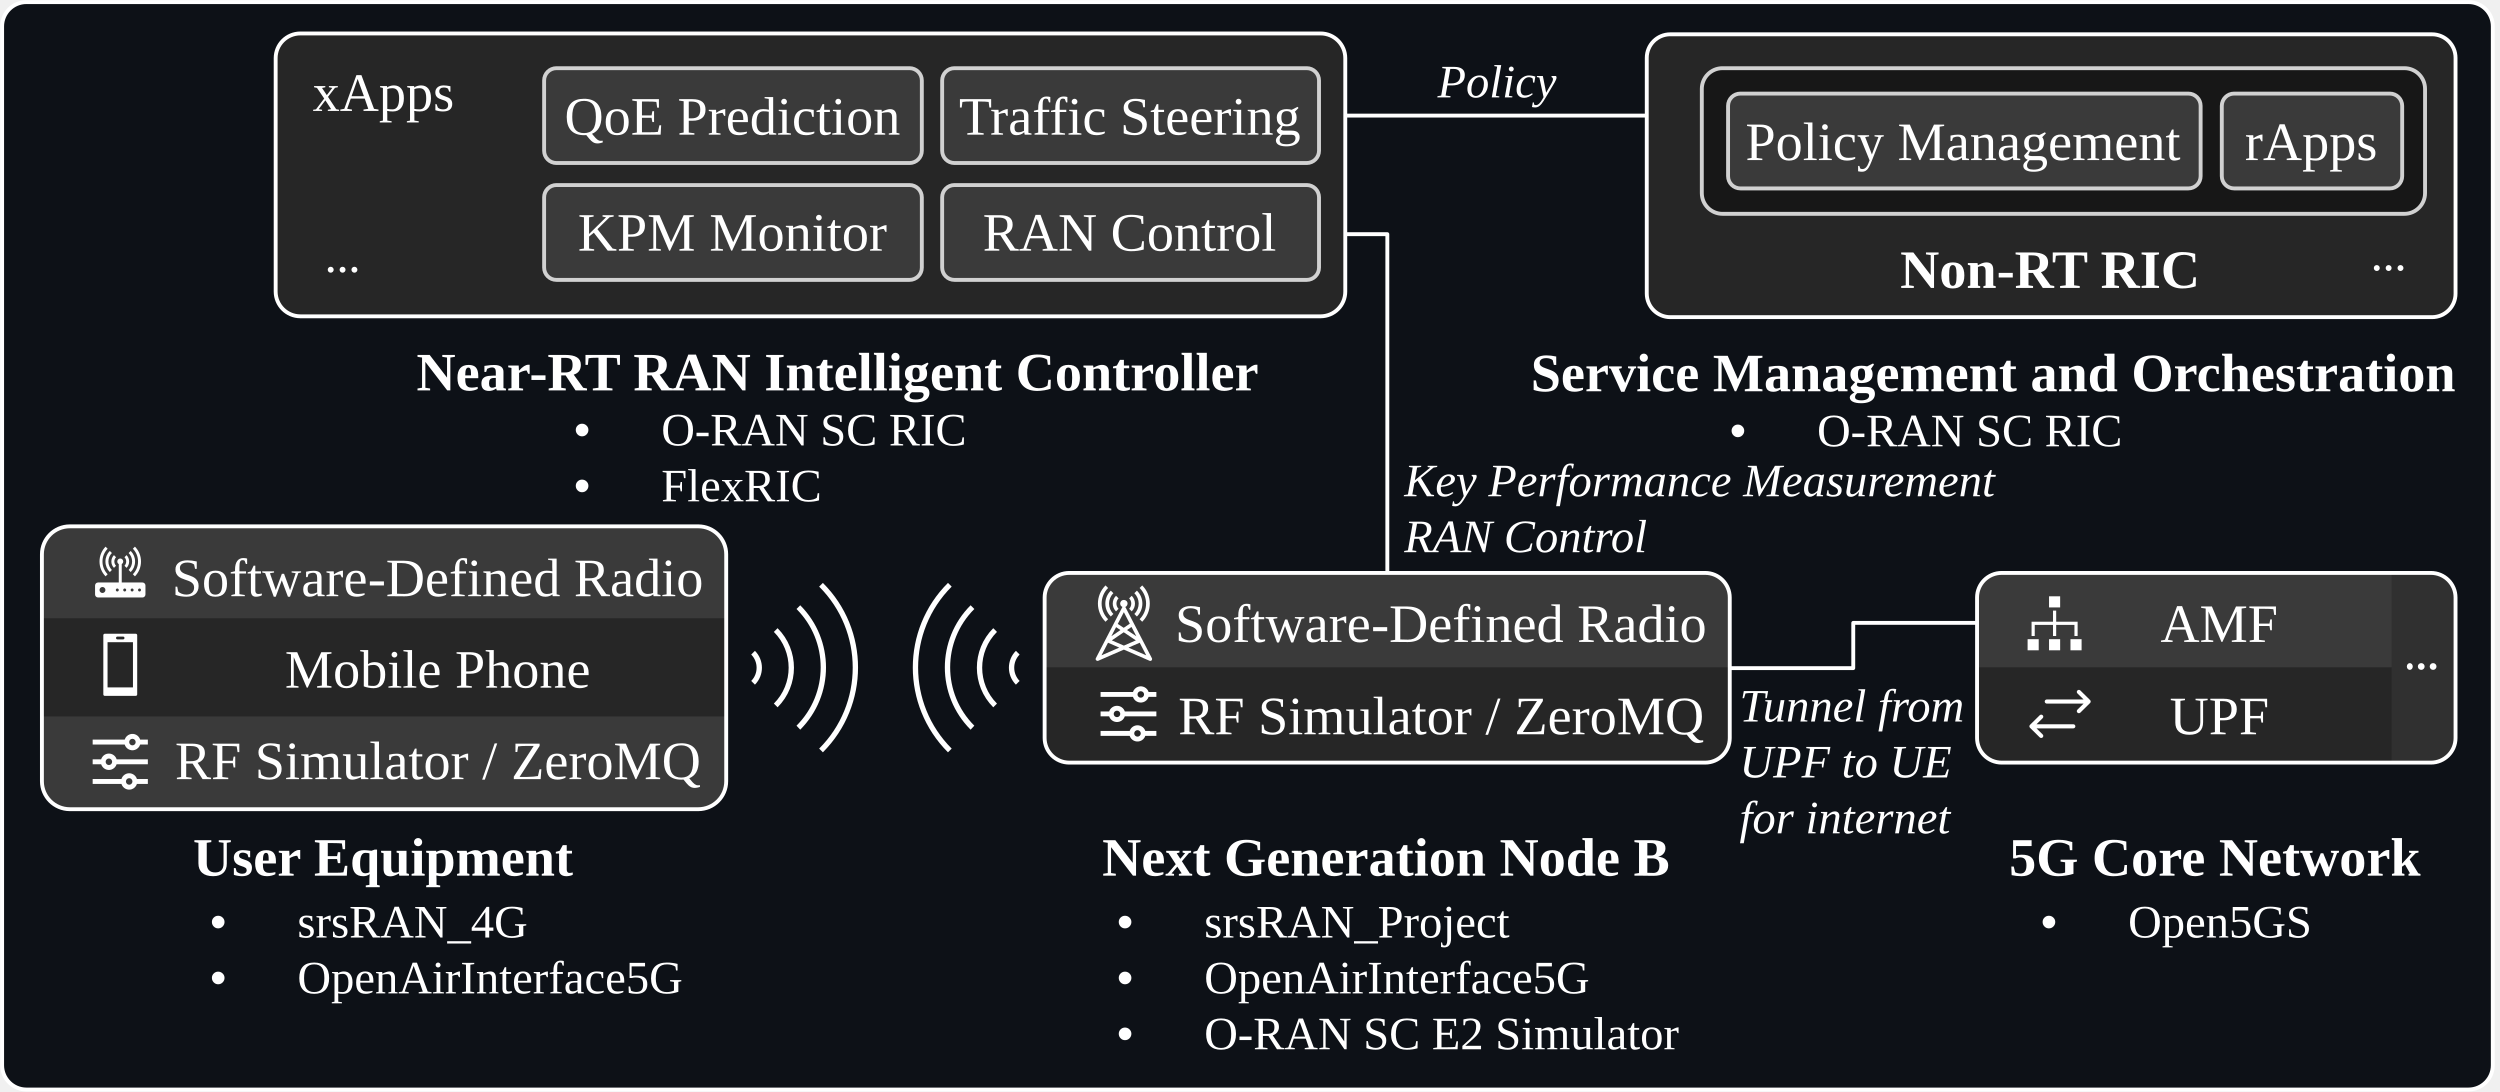
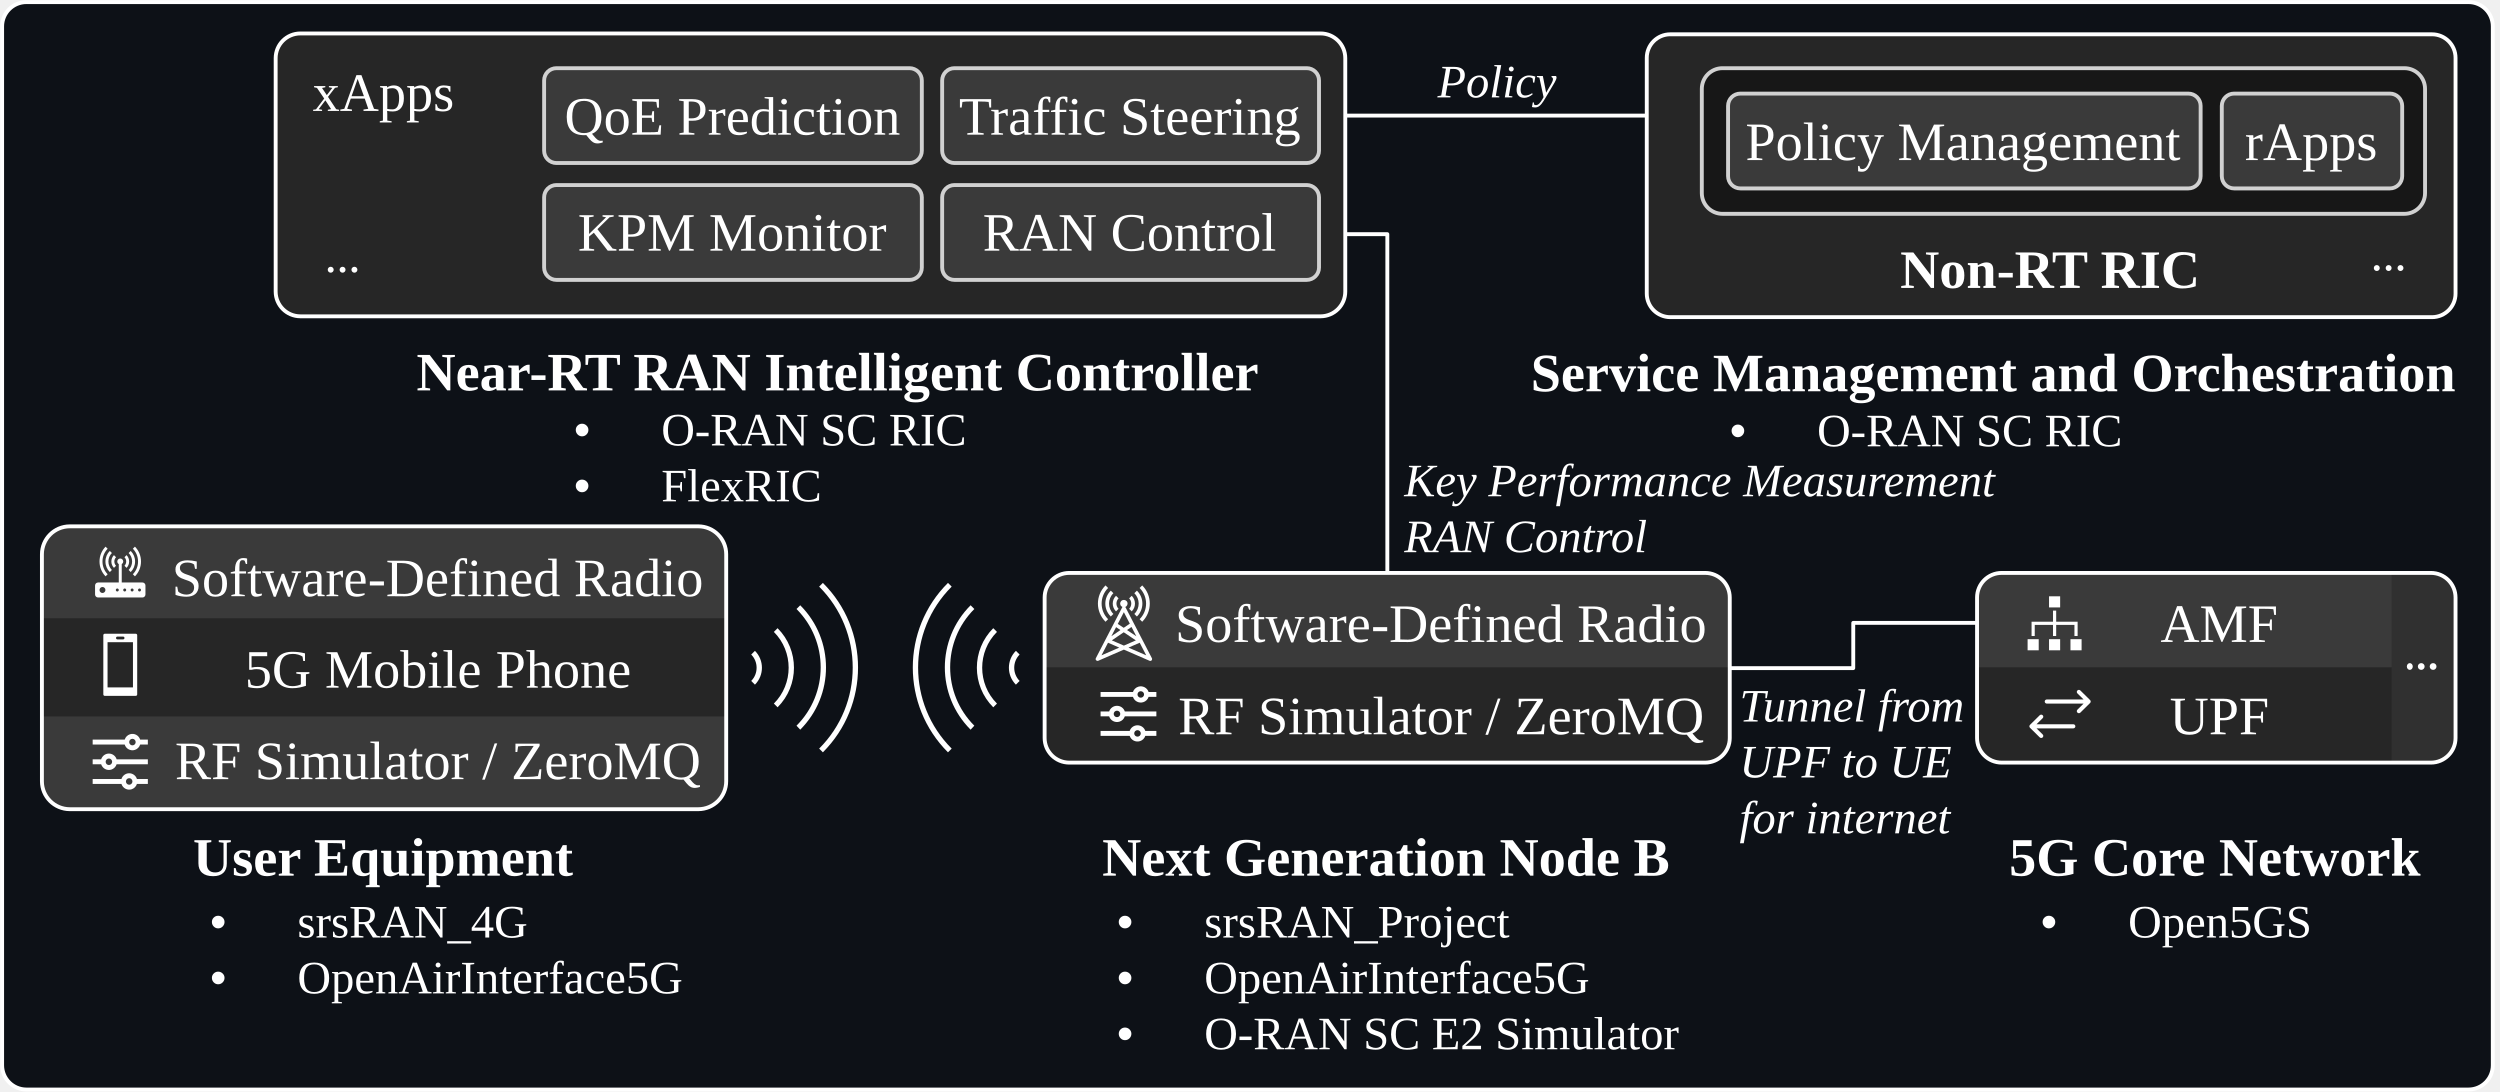
<svg xmlns="http://www.w3.org/2000/svg" width="2952" height="1289" xml:space="preserve" overflow="hidden">
  <g transform="translate(-666 -582)">
    <path d="M668 612.657C668 596.83 680.83 584 696.657 584L3580.34 584C3596.17 584 3609 596.83 3609 612.657L3609 1839.34C3609 1855.17 3596.17 1868 3580.34 1868L696.657 1868C680.83 1868 668 1855.17 668 1839.34Z" fill="#0D1117" fill-rule="evenodd" />
    <path d="M2610.5 650.296C2610.5 634.945 2622.94 622.5 2638.3 622.5L3537.7 622.5C3553.06 622.5 3565.5 634.945 3565.5 650.296L3565.5 928.704C3565.5 944.056 3553.06 956.5 3537.7 956.5L2638.3 956.5C2622.94 956.5 2610.5 944.056 2610.5 928.704Z" stroke="#FFFFFF" stroke-width="4.583" stroke-miterlimit="8" fill="#262626" fill-rule="evenodd" />
    <text fill="#FFFFFF" font-family="Times New Roman,Times New Roman_MSFontService,sans-serif" font-weight="700" font-size="64" transform="matrix(1 0 0 1 2473.53 1044)">Service Management and Orchestration</text>
    <text fill="#FFFFFF" font-family="Arial,Arial_MSFontService,sans-serif" font-weight="400" font-size="55" transform="matrix(1 0 0 1 2708.5 1109)">•</text>
    <text fill="#FFFFFF" font-family="Times New Roman,Times New Roman_MSFontService,sans-serif" font-weight="400" font-size="55" transform="matrix(1 0 0 1 2811.62 1109)">O</text>
    <text fill="#FFFFFF" font-family="Times New Roman,Times New Roman_MSFontService,sans-serif" font-weight="400" font-size="55" transform="matrix(1 0 0 1 2851.15 1109)">-</text>
    <text fill="#FFFFFF" font-family="Times New Roman,Times New Roman_MSFontService,sans-serif" font-weight="400" font-size="55" transform="matrix(1 0 0 1 2869.49 1109)">RAN SC RIC</text>
    <path d="M2675.5 686.984C2675.5 673.462 2686.46 662.5 2699.98 662.5L3505.02 662.5C3518.54 662.5 3529.5 673.462 3529.5 686.984L3529.5 810.016C3529.5 823.538 3518.54 834.5 3505.02 834.5L2699.98 834.5C2686.46 834.5 2675.5 823.538 2675.5 810.016Z" stroke="#D1D1D1" stroke-width="4.583" stroke-miterlimit="8" fill="#171717" fill-rule="evenodd" />
    <text fill="#FFFFFF" font-family="Times New Roman,Times New Roman_MSFontService,sans-serif" font-weight="700" font-size="64" transform="matrix(1 0 0 1 2909.71 922)">Non</text>
    <text fill="#FFFFFF" font-family="Times New Roman,Times New Roman_MSFontService,sans-serif" font-weight="700" font-size="64" transform="matrix(1 0 0 1 3023.72 922)">-</text>
    <text fill="#FFFFFF" font-family="Times New Roman,Times New Roman_MSFontService,sans-serif" font-weight="700" font-size="64" transform="matrix(1 0 0 1 3044.91 922)">RT RIC</text>
    <path d="M668.5 613.157C668.5 597.33 681.33 584.5 697.157 584.5L3580.84 584.5C3596.67 584.5 3609.5 597.33 3609.5 613.157L3609.5 1839.84C3609.5 1855.67 3596.67 1868.5 3580.84 1868.5L697.157 1868.5C681.33 1868.5 668.5 1855.67 668.5 1839.84Z" stroke="#FFFFFF" stroke-width="4.583" stroke-miterlimit="8" fill="none" fill-rule="evenodd" />
    <text fill="#FFFFFF" font-family="Times New Roman,Times New Roman_MSFontService,sans-serif" font-weight="700" font-size="64" transform="matrix(1 0 0 1 893.947 1616)">User Equipment</text>
    <path d="M715 1234.62C715 1217.16 729.155 1203 746.617 1203L1491.38 1203C1508.84 1203 1523 1217.16 1523 1234.62L1523 1505.38C1523 1522.84 1508.84 1537 1491.38 1537L746.617 1537C729.155 1537 715 1522.84 715 1505.38Z" fill="#3A3A3A" fill-rule="evenodd" />
    <rect x="715" y="1312" width="808" height="116" fill="#262626" />
    <path d="M715.5 1236.5C715.5 1218.27 730.273 1203.5 748.496 1203.5L1490.5 1203.5C1508.73 1203.5 1523.5 1218.27 1523.5 1236.5L1523.5 1504.5C1523.5 1522.73 1508.73 1537.5 1490.5 1537.5L748.496 1537.5C730.273 1537.5 715.5 1522.73 715.5 1504.5Z" stroke="#FFFFFF" stroke-width="4.583" stroke-miterlimit="8" fill="none" fill-rule="evenodd" />
    <text fill="#FFFFFF" font-family="Times New Roman,Times New Roman_MSFontService,sans-serif" font-weight="400" font-size="64" transform="matrix(1 0 0 1 872.618 1502)">RF Simulator / </text>
    <text fill="#FFFFFF" font-family="Times New Roman,Times New Roman_MSFontService,sans-serif" font-weight="400" font-size="64" transform="matrix(1 0 0 1 1269.65 1502)">ZeroMQ</text>
-     <text fill="#FFFFFF" font-family="Times New Roman,Times New Roman_MSFontService,sans-serif" font-weight="400" font-size="64" transform="matrix(1 0 0 1 1002.38 1394)">Mobile Phone</text>
+     <text fill="#FFFFFF" font-family="Times New Roman,Times New Roman_MSFontService,sans-serif" font-weight="400" font-size="64" transform="matrix(1 0 0 1 955.118 1394)">5G </text>
+     <text fill="#FFFFFF" font-family="Times New Roman,Times New Roman_MSFontService,sans-serif" font-weight="400" font-size="64" transform="matrix(1 0 0 1 1049.65 1394)">Mobile </text>
+     <text fill="#FFFFFF" font-family="Times New Roman,Times New Roman_MSFontService,sans-serif" font-weight="400" font-size="64" transform="matrix(1 0 0 1 1251.32 1394)">Phone</text>
    <text fill="#FFFFFF" font-family="Times New Roman,Times New Roman_MSFontService,sans-serif" font-weight="400" font-size="64" transform="matrix(1 0 0 1 868.894 1286)">Software</text>
    <text fill="#FFFFFF" font-family="Times New Roman,Times New Roman_MSFontService,sans-serif" font-weight="400" font-size="64" transform="matrix(1 0 0 1 1100.35 1286)">-</text>
    <text fill="#FFFFFF" font-family="Times New Roman,Times New Roman_MSFontService,sans-serif" font-weight="400" font-size="64" transform="matrix(1 0 0 1 1121.55 1286)">Defined Radio</text>
    <g>
      <g>
        <g>
          <path d="M823 1393.67 793 1393.67 793 1340.33 823 1340.33 823 1393.67ZM804.667 1333.67 811.333 1333.67C812.25 1333.67 813 1334.42 813 1335.33 813 1336.25 812.25 1337 811.333 1337L804.667 1337C803.75 1337 803 1336.25 803 1335.33 803 1334.42 803.75 1333.67 804.667 1333.67ZM826.333 1330.33 789.667 1330.33C788.75 1330.33 788 1331.08 788 1332L788 1402C788 1402.92 788.75 1403.67 789.667 1403.67L826.333 1403.67C827.25 1403.67 828 1402.92 828 1402L828 1332C828 1331.08 827.25 1330.33 826.333 1330.33Z" fill="#FFFFFF" />
        </g>
      </g>
    </g>
    <g>
      <g>
        <g>
          <path d="M69.516 20.125C67.928 15.076 62.547 12.271 57.499 13.86 54.512 14.799 52.173 17.139 51.233 20.125L13.417 20.125 13.417 25.875 51.233 25.875C52.822 30.924 58.202 33.729 63.251 32.14 66.237 31.201 68.577 28.861 69.516 25.875L78.583 25.875 78.583 20.125ZM60.375 26.833C58.258 26.833 56.541 25.117 56.541 23 56.541 20.883 58.258 19.167 60.375 19.167 62.492 19.167 64.208 20.883 64.208 23 64.208 25.117 62.492 26.833 60.375 26.833Z" fill="#FFFFFF" transform="matrix(1 0 0 1.01087 762 1435)" />
          <path d="M56.541 59.416C52.358 59.422 48.66 62.136 47.4 66.125L13.417 66.125 13.417 71.875 47.4 71.875C48.988 76.924 54.369 79.729 59.418 78.14 62.404 77.201 64.743 74.861 65.683 71.875L78.583 71.875 78.583 66.125 65.683 66.125C64.423 62.136 60.725 59.422 56.541 59.416ZM56.541 72.833C54.425 72.833 52.708 71.117 52.708 69 52.708 66.883 54.425 65.166 56.541 65.166 58.659 65.166 60.375 66.883 60.375 69 60.375 71.117 58.659 72.833 56.541 72.833Z" fill="#FFFFFF" transform="matrix(1 0 0 1.01087 762 1435)" />
          <path d="M32.583 36.417C28.4 36.422 24.702 39.136 23.442 43.125L13.417 43.125 13.417 48.875 23.442 48.875C25.03 53.924 30.411 56.729 35.459 55.14 38.446 54.201 40.785 51.861 41.725 48.875L78.583 48.875 78.583 43.125 41.725 43.125C40.465 39.136 36.767 36.422 32.583 36.417ZM32.583 49.833C30.466 49.833 28.75 48.117 28.75 46 28.75 43.883 30.466 42.167 32.583 42.167 34.7 42.167 36.417 43.883 36.417 46 36.417 48.117 34.7 49.833 32.583 49.833Z" fill="#FFFFFF" transform="matrix(1 0 0 1.01087 762 1435)" />
        </g>
      </g>
    </g>
    <g>
      <g>
        <g>
          <path d="M34.563 37.1 37.013 34.65C35.788 33.338 35 31.588 35 29.663 35 27.738 35.788 25.988 37.013 24.675L34.563 22.225C32.638 24.15 31.5 26.775 31.5 29.663 31.5 32.55 32.638 35.175 34.563 37.1Z" fill="#FFFFFF" transform="matrix(1 0 0 1.0119 766 1215)" />
          <path d="M29.663 42 32.113 39.55C29.575 37.013 28 33.513 28 29.663 28 25.813 29.575 22.313 32.113 19.775L29.663 17.325C26.425 20.475 24.5 24.85 24.5 29.663 24.5 34.475 26.425 38.85 29.663 42Z" fill="#FFFFFF" transform="matrix(1 0 0 1.0119 766 1215)" />
          <path d="M27.125 44.538C23.363 40.775 21 35.525 21 29.663 21 23.8 23.363 18.638 27.125 14.787L24.675 12.338C20.213 16.8 17.5 22.925 17.5 29.663 17.5 36.4 20.213 42.525 24.675 46.988L27.125 44.538Z" fill="#FFFFFF" transform="matrix(1 0 0 1.0119 766 1215)" />
          <path d="M49.438 37.1C51.363 35.175 52.5 32.55 52.5 29.663 52.5 26.775 51.363 24.15 49.438 22.225L46.988 24.675C48.213 25.9 49 27.65 49 29.663 49 31.675 48.213 33.338 46.988 34.65L49.438 37.1Z" fill="#FFFFFF" transform="matrix(1 0 0 1.0119 766 1215)" />
          <path d="M51.888 39.55 54.338 42C57.575 38.85 59.5 34.475 59.5 29.663 59.5 24.85 57.575 20.475 54.338 17.325L51.888 19.775C54.425 22.313 56 25.813 56 29.663 56 33.513 54.425 37.013 51.888 39.55Z" fill="#FFFFFF" transform="matrix(1 0 0 1.0119 766 1215)" />
          <path d="M56.875 44.538 59.325 46.988C63.788 42.525 66.5 36.4 66.5 29.663 66.5 22.925 63.788 16.8 59.325 12.338L56.875 14.787C60.638 18.55 63 23.8 63 29.663 63 35.525 60.638 40.688 56.875 44.538Z" fill="#FFFFFF" transform="matrix(1 0 0 1.0119 766 1215)" />
          <path d="M64.75 64.663C63.788 64.663 63 63.875 63 62.913 63 61.95 63.788 61.163 64.75 61.163 65.713 61.163 66.5 61.95 66.5 62.913 66.5 63.875 65.713 64.663 64.75 64.663ZM56 64.663C55.038 64.663 54.25 63.875 54.25 62.913 54.25 61.95 55.038 61.163 56 61.163 56.963 61.163 57.75 61.95 57.75 62.913 57.75 63.875 56.963 64.663 56 64.663ZM47.25 64.663C46.288 64.663 45.5 63.875 45.5 62.913 45.5 61.95 46.288 61.163 47.25 61.163 48.213 61.163 49 61.95 49 62.913 49 63.875 48.213 64.663 47.25 64.663ZM38.5 64.663C37.538 64.663 36.75 63.875 36.75 62.913 36.75 61.95 37.538 61.163 38.5 61.163 39.463 61.163 40.25 61.95 40.25 62.913 40.25 63.875 39.463 64.663 38.5 64.663ZM21 66.413C19.075 66.413 17.5 64.838 17.5 62.913 17.5 60.988 19.075 59.413 21 59.413 22.925 59.413 24.5 60.988 24.5 62.913 24.5 64.838 22.925 66.413 21 66.413ZM68.25 54.163 43.75 54.163 43.75 32.638C44.8 32.025 45.5 30.888 45.5 29.663 45.5 27.738 43.925 26.163 42 26.163 40.075 26.163 38.5 27.738 38.5 29.663 38.5 30.975 39.2 32.113 40.25 32.638L40.25 54.163 15.75 54.163C13.825 54.163 12.25 55.738 12.25 57.663L12.25 68.163C12.25 70.088 13.825 71.663 15.75 71.663L68.25 71.663C70.175 71.663 71.75 70.088 71.75 68.163L71.75 57.663C71.75 55.738 70.175 54.163 68.25 54.163Z" fill="#FFFFFF" transform="matrix(1 0 0 1.0119 766 1215)" />
        </g>
      </g>
    </g>
    <g>
      <g>
        <g>
          <path d="M55.681 132.754C108.531 79.904 194.098 79.904 246.948 132.754L251.352 128.35C195.985 72.983 106.329 72.983 51.277 128.35L55.681 132.754Z" fill="#FFFFFF" transform="matrix(6.12324e-17 1 -1 6.12323e-17 1766 1219)" />
          <path d="M224.612 155.089C184.031 114.508 118.283 114.508 77.702 155.089L82.106 159.494C120.171 121.429 181.829 121.429 219.894 159.494L224.612 155.089Z" fill="#FFFFFF" transform="matrix(6.12324e-17 1 -1 6.12323e-17 1766 1219)" />
          <path d="M109.16 186.233C132.439 162.954 170.504 162.954 193.783 186.233L198.187 181.829C172.392 156.033 130.552 156.033 104.756 181.829L109.16 186.233Z" fill="#FFFFFF" transform="matrix(6.12324e-17 1 -1 6.12323e-17 1766 1219)" />
          <path d="M135.9 212.973C144.394 204.479 158.55 204.479 167.044 212.973L171.448 208.569C160.437 197.558 142.506 197.558 131.496 208.569L135.9 212.973Z" fill="#FFFFFF" transform="matrix(6.12324e-17 1 -1 6.12323e-17 1766 1219)" />
        </g>
      </g>
    </g>
    <text fill="#FFFFFF" font-family="Arial,Arial_MSFontService,sans-serif" font-weight="400" font-size="55" transform="matrix(1 0 0 1 914.043 1689)">•</text>
    <text fill="#FFFFFF" font-family="Times New Roman,Times New Roman_MSFontService,sans-serif" font-weight="400" font-size="55" transform="matrix(1 0 0 1 1017.17 1689)">srsRAN_4G</text>
    <text fill="#FFFFFF" font-family="Arial,Arial_MSFontService,sans-serif" font-weight="400" font-size="55" transform="matrix(1 0 0 1 914.043 1755)">•</text>
    <text fill="#FFFFFF" font-family="Times New Roman,Times New Roman_MSFontService,sans-serif" font-weight="400" font-size="55" transform="matrix(1 0 0 1 1017.17 1755)">OpenAirInterface5G</text>
    <text fill="#FFFFFF" font-family="Times New Roman,Times New Roman_MSFontService,sans-serif" font-weight="700" font-size="64" transform="matrix(1 0 0 1 1967.44 1616)">Next Generation Node B</text>
    <g>
      <g>
        <g>
          <path d="M55.681 132.754C108.531 79.904 194.098 79.904 246.948 132.754L251.352 128.35C195.986 72.983 106.329 72.983 51.277 128.35L55.681 132.754Z" fill="#FFFFFF" transform="matrix(1.83697e-16 1 1 -1.83697e-16 1657 1219)" />
          <path d="M224.613 155.09C184.031 114.508 118.283 114.508 77.702 155.09L82.106 159.494C120.171 121.429 181.829 121.429 219.894 159.494L224.613 155.09Z" fill="#FFFFFF" transform="matrix(1.83697e-16 1 1 -1.83697e-16 1657 1219)" />
          <path d="M109.16 186.233C132.44 162.954 170.504 162.954 193.783 186.233L198.188 181.829C172.392 156.033 130.552 156.033 104.756 181.829L109.16 186.233Z" fill="#FFFFFF" transform="matrix(1.83697e-16 1 1 -1.83697e-16 1657 1219)" />
          <path d="M135.9 212.973C144.394 204.479 158.55 204.479 167.044 212.973L171.448 208.569C160.438 197.558 142.506 197.558 131.496 208.569L135.9 212.973Z" fill="#FFFFFF" transform="matrix(1.83697e-16 1 1 -1.83697e-16 1657 1219)" />
        </g>
      </g>
    </g>
    <path d="M1899 1287.06C1899 1271.01 1912.01 1258 1928.06 1258L2678.94 1258C2694.99 1258 2708 1271.01 2708 1287.06L2708 1452.94C2708 1468.99 2694.99 1482 2678.94 1482L1928.06 1482C1912.01 1482 1899 1468.99 1899 1452.94Z" fill="#3A3A3A" fill-rule="evenodd" />
    <path d="M31.828 0 776.172 0C793.75-6.42937e-15 808 14.25 808 31.828L808 111 0 111 0 31.828C-6.42933e-15 14.25 14.25 0 31.828 0Z" fill="#262626" fill-rule="evenodd" transform="matrix(1 0 0 -1 1900 1481)" />
    <path d="M1899.5 1287.56C1899.5 1271.51 1912.51 1258.5 1928.56 1258.5L2679.44 1258.5C2695.49 1258.5 2708.5 1271.51 2708.5 1287.56L2708.5 1453.44C2708.5 1469.49 2695.49 1482.5 2679.44 1482.5L1928.56 1482.5C1912.51 1482.5 1899.5 1469.49 1899.5 1453.44Z" stroke="#FFFFFF" stroke-width="4.583" stroke-miterlimit="8" fill="none" fill-rule="evenodd" />
    <text fill="#FFFFFF" font-family="Times New Roman,Times New Roman_MSFontService,sans-serif" font-weight="400" font-size="64" transform="matrix(1 0 0 1 2053.54 1340)">Software</text>
    <text fill="#FFFFFF" font-family="Times New Roman,Times New Roman_MSFontService,sans-serif" font-weight="400" font-size="64" transform="matrix(1 0 0 1 2285 1340)">-</text>
    <text fill="#FFFFFF" font-family="Times New Roman,Times New Roman_MSFontService,sans-serif" font-weight="400" font-size="64" transform="matrix(1 0 0 1 2306.2 1340)">Defined Radio</text>
    <g>
      <g>
        <g>
          <path d="M43.333 37.917 46.367 34.883C43.043 31.438 43.043 25.979 46.367 22.533L43.333 19.5C38.277 24.598 38.277 32.819 43.333 37.917Z" fill="#FFFFFF" transform="matrix(1.00962 0 0 1 1940 1266)" />
          <path d="M37.267 43.983 40.3 40.95C33.539 34.232 33.504 23.305 40.222 16.544 40.248 16.518 40.274 16.492 40.3 16.467L37.267 13.433C28.831 21.75 28.734 35.331 37.051 43.767 37.122 43.84 37.194 43.912 37.267 43.983Z" fill="#FFFFFF" transform="matrix(1.00962 0 0 1 1940 1266)" />
          <path d="M34.125 47.125C24.012 36.93 24.012 20.487 34.125 10.292L31.092 7.258C19.245 19.104 19.244 38.309 31.089 50.156 31.09 50.157 31.091 50.157 31.092 50.158Z" fill="#FFFFFF" transform="matrix(1.00962 0 0 1 1940 1266)" />
          <path d="M61.75 37.917C66.806 32.819 66.806 24.598 61.75 19.5L58.717 22.533C60.336 24.178 61.233 26.4 61.208 28.708 61.212 31.012 60.318 33.227 58.717 34.883Z" fill="#FFFFFF" transform="matrix(1.00962 0 0 1 1940 1266)" />
          <path d="M64.783 40.95 67.817 43.983C76.253 35.666 76.349 22.085 68.032 13.649 67.961 13.577 67.889 13.505 67.817 13.433L64.783 16.467C71.544 23.185 71.579 34.111 64.861 40.872 64.835 40.898 64.809 40.924 64.783 40.95Z" fill="#FFFFFF" transform="matrix(1.00962 0 0 1 1940 1266)" />
          <path d="M70.958 47.125 73.992 50.158C85.838 38.313 85.839 19.107 73.994 7.261 73.993 7.26 73.992 7.259 73.992 7.258L70.958 10.292C81.071 20.487 81.071 36.93 70.958 47.125Z" fill="#FFFFFF" transform="matrix(1.00962 0 0 1 1940 1266)" />
          <path d="M85.583 93.936 85.583 93.936C85.55 93.743 85.488 93.557 85.399 93.383 85.399 93.383 85.399 93.383 85.399 93.318L54.524 33.193C54.43 33.017 54.309 32.856 54.167 32.717 56.385 31.819 57.456 29.293 56.559 27.075 55.661 24.856 53.135 23.785 50.917 24.682 48.698 25.58 47.627 28.106 48.525 30.325 48.965 31.413 49.828 32.276 50.917 32.717 50.801 32.844 50.703 32.986 50.624 33.139L19.749 93.264C19.749 93.264 19.749 93.264 19.749 93.329 19.66 93.503 19.598 93.689 19.565 93.882L19.565 93.882C19.538 94.061 19.538 94.244 19.565 94.423 19.565 94.423 19.565 94.51 19.565 94.553 19.594 94.728 19.645 94.9 19.717 95.062 19.717 95.062 19.717 95.062 19.717 95.062 19.717 95.062 19.825 95.214 19.868 95.301 19.934 95.409 20.007 95.514 20.085 95.615L20.085 95.615C20.14 95.662 20.198 95.705 20.258 95.745 20.352 95.833 20.453 95.913 20.562 95.983 20.646 96.027 20.733 96.067 20.822 96.102L21.147 96.222 21.428 96.222 21.667 96.416 21.818 96.416 21.959 96.416C22.158 96.398 22.352 96.347 22.533 96.265L52.563 83.059 82.55 96.232C82.822 96.356 83.118 96.419 83.416 96.416L83.416 96.416C83.596 96.413 83.774 96.388 83.947 96.341L84.099 96.341C84.237 96.288 84.371 96.227 84.5 96.156L84.597 96.091C84.739 96.002 84.87 95.897 84.987 95.777L84.987 95.777C85.072 95.671 85.148 95.559 85.215 95.442 85.262 95.372 85.305 95.299 85.345 95.225 85.345 95.225 85.345 95.225 85.345 95.225 85.418 95.059 85.469 94.884 85.496 94.705 85.496 94.705 85.496 94.629 85.496 94.586 85.564 94.376 85.594 94.156 85.583 93.936ZM67.166 67.34 56.225 59.941 61.501 56.333ZM52.542 38.87 59.507 52.422 52.379 57.33 45.879 52.997C45.738 52.898 45.585 52.818 45.424 52.758ZM43.463 56.539 48.544 59.973 37.917 67.264ZM26.379 89.819 34.027 74.912 47.168 80.686ZM38.502 72.15 52.401 62.584 66.571 72.171 52.563 78.325ZM75.335 88.335 57.947 80.697 71.067 74.934 78.704 89.808Z" fill="#FFFFFF" transform="matrix(1.00962 0 0 1 1940 1266)" />
        </g>
      </g>
    </g>
    <text fill="#FFFFFF" font-family="Times New Roman,Times New Roman_MSFontService,sans-serif" font-weight="400" font-size="64" transform="matrix(1 0 0 1 2057.26 1449)">RF Simulator / </text>
    <text fill="#FFFFFF" font-family="Times New Roman,Times New Roman_MSFontService,sans-serif" font-weight="400" font-size="64" transform="matrix(1 0 0 1 2454.29 1449)">ZeroMQ</text>
    <g>
      <g>
        <g>
          <path d="M69.516 20.125C67.928 15.076 62.547 12.271 57.499 13.86 54.512 14.799 52.173 17.139 51.233 20.125L13.417 20.125 13.417 25.875 51.233 25.875C52.822 30.924 58.202 33.729 63.251 32.14 66.237 31.201 68.577 28.861 69.516 25.875L78.583 25.875 78.583 20.125ZM60.375 26.833C58.258 26.833 56.541 25.117 56.541 23 56.541 20.883 58.258 19.167 60.375 19.167 62.492 19.167 64.208 20.883 64.208 23 64.208 25.117 62.492 26.833 60.375 26.833Z" fill="#FFFFFF" transform="matrix(1.01087 0 0 1 1952 1379)" />
          <path d="M56.541 59.416C52.358 59.422 48.66 62.136 47.4 66.125L13.417 66.125 13.417 71.875 47.4 71.875C48.988 76.924 54.369 79.729 59.418 78.14 62.404 77.201 64.743 74.861 65.683 71.875L78.583 71.875 78.583 66.125 65.683 66.125C64.423 62.136 60.725 59.422 56.541 59.416ZM56.541 72.833C54.425 72.833 52.708 71.117 52.708 69 52.708 66.883 54.425 65.166 56.541 65.166 58.659 65.166 60.375 66.883 60.375 69 60.375 71.117 58.659 72.833 56.541 72.833Z" fill="#FFFFFF" transform="matrix(1.01087 0 0 1 1952 1379)" />
          <path d="M32.583 36.417C28.4 36.422 24.702 39.136 23.442 43.125L13.417 43.125 13.417 48.875 23.442 48.875C25.03 53.924 30.411 56.729 35.459 55.14 38.446 54.201 40.785 51.861 41.725 48.875L78.583 48.875 78.583 43.125 41.725 43.125C40.465 39.136 36.767 36.422 32.583 36.417ZM32.583 49.833C30.466 49.833 28.75 48.117 28.75 46 28.75 43.883 30.466 42.167 32.583 42.167 34.7 42.167 36.417 43.883 36.417 46 36.417 48.117 34.7 49.833 32.583 49.833Z" fill="#FFFFFF" transform="matrix(1.01087 0 0 1 1952 1379)" />
        </g>
      </g>
    </g>
    <text fill="#FFFFFF" font-family="Arial,Arial_MSFontService,sans-serif" font-weight="400" font-size="55" transform="matrix(1 0 0 1 1984.86 1689)">•</text>
    <text fill="#FFFFFF" font-family="Times New Roman,Times New Roman_MSFontService,sans-serif" font-weight="400" font-size="55" transform="matrix(1 0 0 1 2087.98 1689)">srsRAN_Project</text>
    <text fill="#FFFFFF" font-family="Arial,Arial_MSFontService,sans-serif" font-weight="400" font-size="55" transform="matrix(1 0 0 1 1984.86 1755)">•</text>
    <text fill="#FFFFFF" font-family="Times New Roman,Times New Roman_MSFontService,sans-serif" font-weight="400" font-size="55" transform="matrix(1 0 0 1 2087.98 1755)">OpenAirInterface5G</text>
    <text fill="#FFFFFF" font-family="Arial,Arial_MSFontService,sans-serif" font-weight="400" font-size="55" transform="matrix(1 0 0 1 1984.86 1821)">•</text>
    <text fill="#FFFFFF" font-family="Times New Roman,Times New Roman_MSFontService,sans-serif" font-weight="400" font-size="55" transform="matrix(1 0 0 1 2087.98 1821)">O</text>
    <text fill="#FFFFFF" font-family="Times New Roman,Times New Roman_MSFontService,sans-serif" font-weight="400" font-size="55" transform="matrix(1 0 0 1 2127.51 1821)">-</text>
    <text fill="#FFFFFF" font-family="Times New Roman,Times New Roman_MSFontService,sans-serif" font-weight="400" font-size="55" transform="matrix(1 0 0 1 2145.85 1821)">RAN SC E2 Simulator</text>
    <text fill="#FFFFFF" font-family="Times New Roman,Times New Roman_MSFontService,sans-serif" font-weight="700" font-size="64" transform="matrix(1 0 0 1 3038.4 1616)">5G Core Network</text>
    <path d="M3000 1287.06C3000 1271.01 3013.01 1258 3029.06 1258L3535.94 1258C3551.99 1258 3565 1271.01 3565 1287.06L3565 1452.94C3565 1468.99 3551.99 1482 3535.94 1482L3029.06 1482C3013.01 1482 3000 1468.99 3000 1452.94Z" fill="#3A3A3A" fill-rule="evenodd" />
    <path d="M31.828 0 533.172 0C550.75-8.99152e-15 565 14.25 565 31.828L565 111 0 111 0 31.828C-4.49575e-15 14.25 14.25-4.49576e-15 31.828-8.99152e-15Z" fill="#262626" fill-rule="evenodd" transform="matrix(1 0 0 -1 3000 1481)" />
    <text fill="#FFFFFF" font-family="Times New Roman,Times New Roman_MSFontService,sans-serif" font-weight="400" font-size="64" transform="matrix(1 0 0 1 3217.04 1340)">AMF</text>
    <g>
      <g>
        <g>
          <path d="M3085.5 1349.88 3085.5 1336.75 3098.62 1336.75 3098.62 1349.88Z" fill="#FFFFFF" />
          <path d="M3085.5 1299.25 3085.5 1286.12 3098.62 1286.12 3098.62 1299.25Z" fill="#FFFFFF" />
          <path d="M3060.19 1349.88 3060.19 1336.75 3073.31 1336.75 3073.31 1349.88Z" fill="#FFFFFF" />
          <path d="M3110.81 1349.88 3110.81 1336.75 3123.94 1336.75 3123.94 1349.88Z" fill="#FFFFFF" />
          <path d="M3064.88 1316.12 3064.88 1333 3068.62 1333 3068.62 1319.88 3090.19 1319.88 3090.19 1333 3093.94 1333 3093.94 1319.88 3115.5 1319.88 3115.5 1333 3119.25 1333 3119.25 1316.12 3093.94 1316.12 3093.94 1303 3090.19 1303 3090.19 1316.12 3064.88 1316.12Z" fill="#FFFFFF" />
        </g>
      </g>
    </g>
    <text fill="#FFFFFF" font-family="Times New Roman,Times New Roman_MSFontService,sans-serif" font-weight="400" font-size="64" transform="matrix(1 0 0 1 3227.92 1449)">UPF</text>
    <g>
      <g>
        <g>
          <path d="M26.812 54.438 26.812 11.572 34.027 18.786C34.995 19.721 36.538 19.694 37.473 18.726 38.386 17.781 38.386 16.284 37.473 15.339L26.098 3.964C25.146 3.013 23.604 3.013 22.652 3.964L11.277 15.339C10.341 16.308 10.368 17.851 11.337 18.786 12.281 19.698 13.779 19.698 14.723 18.786L21.938 11.572 21.938 54.438C21.938 55.784 23.029 56.875 24.375 56.875 25.721 56.875 26.812 55.784 26.812 54.438Z" fill="#FFFFFF" transform="matrix(-1.83697e-16 -1 1.01282 -1.86052e-16 3059 1464)" />
          <path d="M56.062 23.562 56.062 66.428 63.277 59.214C64.245 58.279 65.788 58.306 66.723 59.274 67.636 60.219 67.636 61.716 66.723 62.661L55.348 74.036C54.397 74.987 52.854 74.987 51.902 74.036L40.527 62.661C39.592 61.693 39.618 60.149 40.587 59.214 41.531 58.302 43.029 58.302 43.973 59.214L51.188 66.428 51.188 23.562C51.188 22.216 52.279 21.125 53.625 21.125 54.971 21.125 56.062 22.216 56.062 23.562Z" fill="#FFFFFF" transform="matrix(-1.83697e-16 -1 1.01282 -1.86052e-16 3059 1464)" />
        </g>
      </g>
    </g>
    <text fill="#FFFFFF" font-family="Arial,Arial_MSFontService,sans-serif" font-weight="400" font-size="55" transform="matrix(1 0 0 1 3075.76 1689)">•</text>
    <text fill="#FFFFFF" font-family="Times New Roman,Times New Roman_MSFontService,sans-serif" font-weight="400" font-size="55" transform="matrix(1 0 0 1 3178.89 1689)">Open5GS</text>
    <path d="M29.815 0 194.185 0C210.651-3.56478e-15 224 13.348 224 29.815L224 75 0 75 0 29.815C-7.12954e-15 13.348 13.348 0 29.815-3.56478e-15Z" fill="#303030" fill-rule="evenodd" transform="matrix(-1.83697e-16 -1 -1 1.83697e-16 3565 1481)" />
    <path d="M3000.5 1287.56C3000.5 1271.51 3013.51 1258.5 3029.56 1258.5L3536.44 1258.5C3552.49 1258.5 3565.5 1271.51 3565.5 1287.56L3565.5 1453.44C3565.5 1469.49 3552.49 1482.5 3536.44 1482.5L3029.56 1482.5C3013.51 1482.5 3000.5 1469.49 3000.5 1453.44Z" stroke="#FFFFFF" stroke-width="4.583" stroke-miterlimit="8" fill="none" fill-rule="evenodd" />
    <path d="M0 0 398.877 0 398.877 59.656" stroke="#FFFFFF" stroke-width="4.583" stroke-linejoin="round" stroke-miterlimit="10" fill="none" fill-rule="evenodd" transform="matrix(-1.83697e-16 -1 -1 1.83697e-16 2304.16 1257.38)" />
    <path d="M991.5 650.672C991.5 634.561 1004.56 621.5 1020.67 621.5L2225.33 621.5C2241.44 621.5 2254.5 634.561 2254.5 650.672L2254.5 926.328C2254.5 942.439 2241.44 955.5 2225.33 955.5L1020.67 955.5C1004.56 955.5 991.5 942.439 991.5 926.328Z" stroke="#FFFFFF" stroke-width="4.583" stroke-miterlimit="8" fill="#262626" fill-rule="evenodd" />
    <text fill="#FFFFFF" font-family="Times New Roman,Times New Roman_MSFontService,sans-serif" font-weight="700" font-size="64" transform="matrix(1 0 0 1 1157.77 1043)">Near</text>
    <text fill="#FFFFFF" font-family="Times New Roman,Times New Roman_MSFontService,sans-serif" font-weight="700" font-size="64" transform="matrix(1 0 0 1 1291.16 1043)">-</text>
    <text fill="#FFFFFF" font-family="Times New Roman,Times New Roman_MSFontService,sans-serif" font-weight="700" font-size="64" transform="matrix(1 0 0 1 1312.36 1043)">RT RAN Intelligent Controller</text>
    <text fill="#FFFFFF" font-family="Arial,Arial_MSFontService,sans-serif" font-weight="400" font-size="55" transform="matrix(1 0 0 1 1343.71 1108)">•</text>
    <text fill="#FFFFFF" font-family="Times New Roman,Times New Roman_MSFontService,sans-serif" font-weight="400" font-size="55" transform="matrix(1 0 0 1 1446.84 1108)">O</text>
    <text fill="#FFFFFF" font-family="Times New Roman,Times New Roman_MSFontService,sans-serif" font-weight="400" font-size="55" transform="matrix(1 0 0 1 1486.37 1108)">-</text>
    <text fill="#FFFFFF" font-family="Times New Roman,Times New Roman_MSFontService,sans-serif" font-weight="400" font-size="55" transform="matrix(1 0 0 1 1504.7 1108)">RAN SC RIC</text>
    <text fill="#FFFFFF" font-family="Arial,Arial_MSFontService,sans-serif" font-weight="400" font-size="55" transform="matrix(1 0 0 1 1343.71 1174)">•</text>
    <text fill="#FFFFFF" font-family="Times New Roman,Times New Roman_MSFontService,sans-serif" font-weight="400" font-size="55" transform="matrix(1 0 0 1 1446.84 1174)">FlexRIC</text>
    <path d="M2254.5 718.5 2609.97 718.5" stroke="#FFFFFF" stroke-width="4.583" stroke-miterlimit="8" fill="none" fill-rule="evenodd" />
    <text fill="#FFFFFF" font-family="Times New Roman,Times New Roman_MSFontService,sans-serif" font-style="italic" font-weight="400" font-size="55" transform="matrix(1 0 0 1 2363.45 697)">Policy</text>
    <text fill="#FFFFFF" font-family="Times New Roman,Times New Roman_MSFontService,sans-serif" font-style="italic" font-weight="400" font-size="55" transform="matrix(1 0 0 1 2324.16 1168)">Key Performance Measurement</text>
    <text fill="#FFFFFF" font-family="Times New Roman,Times New Roman_MSFontService,sans-serif" font-style="italic" font-weight="400" font-size="55" transform="matrix(1 0 0 1 2324.16 1234)">RAN Control</text>
    <path d="M1308.5 815.031C1308.5 807.006 1315.01 800.5 1323.03 800.5L1739.97 800.5C1747.99 800.5 1754.5 807.006 1754.5 815.031L1754.5 897.969C1754.5 905.994 1747.99 912.5 1739.97 912.5L1323.03 912.5C1315.01 912.5 1308.5 905.994 1308.5 897.969Z" stroke="#D1D1D1" stroke-width="4.583" stroke-miterlimit="8" fill="#3A3A3A" fill-rule="evenodd" />
-     <text fill="#FFFFFF" font-family="Times New Roman,Times New Roman_MSFontService,sans-serif" font-weight="400" font-size="64" transform="matrix(1 0 0 1 1348.32 878)">KP</text>
-     <text fill="#FFFFFF" font-family="Times New Roman,Times New Roman_MSFontService,sans-serif" font-weight="400" font-size="64" transform="matrix(1 0 0 1 1430.24 878)">M</text>
-     <text fill="#FFFFFF" font-family="Times New Roman,Times New Roman_MSFontService,sans-serif" font-weight="400" font-size="64" transform="matrix(1 0 0 1 1503.58 878)">Monitor</text>
+     <text fill="#FFFFFF" font-family="Times New Roman,Times New Roman_MSFontService,sans-serif" font-weight="400" font-size="64" transform="matrix(1 0 0 1 1348.32 878)">KPM Monitor</text>
    <path d="M1778.5 677.031C1778.5 669.005 1785.01 662.5 1793.03 662.5L2208.97 662.5C2216.99 662.5 2223.5 669.005 2223.5 677.031L2223.5 759.969C2223.5 767.994 2216.99 774.5 2208.97 774.5L1793.03 774.5C1785.01 774.5 1778.5 767.994 1778.5 759.969Z" stroke="#D1D1D1" stroke-width="4.583" stroke-miterlimit="8" fill="#3A3A3A" fill-rule="evenodd" />
    <text fill="#FFFFFF" font-family="Times New Roman,Times New Roman_MSFontService,sans-serif" font-weight="400" font-size="64" transform="matrix(1 0 0 1 1798.33 741)">Traffic Steering</text>
-     <path d="M1308.5 677.031C1308.5 669.006 1315.01 662.5 1323.03 662.5L1739.97 662.5C1747.99 662.5 1754.5 669.006 1754.5 677.031L1754.5 759.969C1754.5 767.994 1747.99 774.5 1739.97 774.5L1323.03 774.5C1315.01 774.5 1308.5 767.994 1308.5 759.969Z" stroke="#D1D1D1" stroke-width="4.583" stroke-miterlimit="8" fill="#3A3A3A" fill-rule="evenodd" />
+     <path d="M1308.5 677.031C1308.5 669.005 1315.01 662.5 1323.03 662.5L1739.97 662.5C1747.99 662.5 1754.5 669.005 1754.5 677.031L1754.5 759.969C1754.5 767.994 1747.99 774.499 1739.97 774.499L1323.03 774.499C1315.01 774.499 1308.5 767.994 1308.5 759.969Z" stroke="#D1D1D1" stroke-width="4.583" stroke-miterlimit="8" fill="#3A3A3A" fill-rule="evenodd" />
    <text fill="#FFFFFF" font-family="Times New Roman,Times New Roman_MSFontService,sans-serif" font-weight="400" font-size="64" transform="matrix(1 0 0 1 1332.56 741)">QoE</text>
    <text fill="#FFFFFF" font-family="Times New Roman,Times New Roman_MSFontService,sans-serif" font-weight="400" font-size="64" transform="matrix(1 0 0 1 1466.05 741)">Prediction</text>
    <path d="M1778.5 815.031C1778.5 807.006 1785.01 800.5 1793.03 800.5L2208.97 800.5C2216.99 800.5 2223.5 807.006 2223.5 815.031L2223.5 897.97C2223.5 905.995 2216.99 912.5 2208.97 912.5L1793.03 912.5C1785.01 912.5 1778.5 905.995 1778.5 897.97Z" stroke="#D1D1D1" stroke-width="4.583" stroke-miterlimit="8" fill="#3A3A3A" fill-rule="evenodd" />
    <text fill="#FFFFFF" font-family="Times New Roman,Times New Roman_MSFontService,sans-serif" font-weight="400" font-size="64" transform="matrix(1 0 0 1 1826.41 878)">RAN Control</text>
-     <path d="M3289.5 707.031C3289.5 699.006 3296.01 692.5 3304.03 692.5L3487.97 692.5C3495.99 692.5 3502.5 699.006 3502.5 707.031L3502.5 789.969C3502.5 797.994 3495.99 804.5 3487.97 804.5L3304.03 804.5C3296.01 804.5 3289.5 797.994 3289.5 789.969Z" stroke="#D1D1D1" stroke-width="4.583" stroke-miterlimit="8" fill="#3A3A3A" fill-rule="evenodd" />
+     <path d="M3289.5 707.031C3289.5 699.006 3296.01 692.5 3304.03 692.5L3487.97 692.5C3495.99 692.5 3502.5 699.006 3502.5 707.031L3502.5 789.97C3502.5 797.995 3495.99 804.5 3487.97 804.5L3304.03 804.5C3296.01 804.5 3289.5 797.995 3289.5 789.97Z" stroke="#D1D1D1" stroke-width="4.583" stroke-miterlimit="8" fill="#3A3A3A" fill-rule="evenodd" />
    <text fill="#FFFFFF" font-family="Times New Roman,Times New Roman_MSFontService,sans-serif" font-weight="400" font-size="64" transform="matrix(1 0 0 1 3316.78 771)">rApps</text>
-     <path d="M2706.5 707.031C2706.5 699.006 2713.01 692.5 2721.03 692.5L3249.97 692.5C3257.99 692.5 3264.5 699.006 3264.5 707.031L3264.5 789.969C3264.5 797.994 3257.99 804.5 3249.97 804.5L2721.03 804.5C2713.01 804.5 2706.5 797.994 2706.5 789.969Z" stroke="#D1D1D1" stroke-width="4.583" stroke-miterlimit="8" fill="#3A3A3A" fill-rule="evenodd" />
+     <path d="M2706.5 707.031C2706.5 699.006 2713.01 692.5 2721.03 692.5L3249.97 692.5C3257.99 692.5 3264.5 699.006 3264.5 707.031L3264.5 789.969C3264.5 797.995 3257.99 804.5 3249.97 804.5L2721.03 804.5C2713.01 804.5 2706.5 797.995 2706.5 789.969Z" stroke="#D1D1D1" stroke-width="4.583" stroke-miterlimit="8" fill="#3A3A3A" fill-rule="evenodd" />
    <text fill="#FFFFFF" font-family="Times New Roman,Times New Roman_MSFontService,sans-serif" font-weight="400" font-size="64" transform="matrix(1 0 0 1 2727.06 771)">Policy Management</text>
    <text fill="#FFFFFF" font-family="Times New Roman,Times New Roman_MSFontService,sans-serif" font-weight="400" font-size="64" transform="matrix(1 0 0 1 1035.18 713)">xApps</text>
    <path d="M0 0 145.823 0 145.823 53.415 291.645 53.415" stroke="#FFFFFF" stroke-width="4.583" stroke-linejoin="round" stroke-miterlimit="10" fill="none" fill-rule="evenodd" transform="matrix(1 0 0 -1 2708.5 1370.91)" />
    <path d="M0 4C-8.91177e-16 1.791 1.567 0 3.5 0 5.433-1.01849e-15 7 1.791 7 4 7 6.209 5.433 8 3.5 8 1.567 8-1.33677e-15 6.209 0 4Z" fill="#FFFFFF" fill-rule="evenodd" transform="matrix(1 0 0 -1 3508 1373)" />
    <path d="M0 4C-1.01849e-15 1.791 1.791 0 4 0 6.209-1.01849e-15 8 1.791 8 4 8 6.209 6.209 8 4 8 1.791 8-1.52774e-15 6.209 0 4Z" fill="#FFFFFF" fill-rule="evenodd" transform="matrix(1 0 0 -1 3521 1373)" />
    <path d="M0 4C-1.01849e-15 1.791 1.791 0 4 0 6.209-1.01849e-15 8 1.791 8 4 8 6.209 6.209 8 4 8 1.791 8-1.52774e-15 6.209 0 4Z" fill="#FFFFFF" fill-rule="evenodd" transform="matrix(1 0 0 -1 3535 1373)" />
    <path d="M0 3.5C-8.91177e-16 1.567 1.567 0 3.5 0 5.433 -8.91177e-16 7 1.567 7 3.5 7 5.433 5.433 7 3.5 7 1.567 7-1.33677e-15 5.433 0 3.5Z" fill="#FFFFFF" fill-rule="evenodd" transform="matrix(1 0 0 -1 3469 902)" />
    <path d="M0 3.5C-8.91223e-16 1.567 1.567 0 3.5 0 5.433 -8.91177e-16 7 1.567 7 3.5 7 5.433 5.433 7 3.5 7 1.567 7-1.33683e-15 5.433 0 3.5Z" fill="#FFFFFF" fill-rule="evenodd" transform="matrix(1 0 0 -1 3483 902)" />
    <path d="M0 3.5C-8.91177e-16 1.567 1.567 0 3.5 0 5.433 -8.91177e-16 7 1.567 7 3.5 7 5.433 5.433 7 3.5 7 1.567 7-1.33677e-15 5.433 0 3.5Z" fill="#FFFFFF" fill-rule="evenodd" transform="matrix(1 0 0 -1 3497 902)" />
    <path d="M0 3.5C-8.91223e-16 1.567 1.567 0 3.5 0 5.433 -8.91223e-16 7 1.567 7 3.5 7 5.433 5.433 7 3.5 7 1.567 7-1.33683e-15 5.433 0 3.5Z" fill="#FFFFFF" fill-rule="evenodd" transform="matrix(1 0 0 -1 1053 904)" />
    <path d="M0 3.5C-8.91177e-16 1.567 1.567 0 3.5 0 5.433 -8.91223e-16 7 1.567 7 3.5 7 5.433 5.433 7 3.5 7 1.567 7-1.33677e-15 5.433 0 3.5Z" fill="#FFFFFF" fill-rule="evenodd" transform="matrix(1 0 0 -1 1067 904)" />
    <path d="M0 3.5C-8.91177e-16 1.567 1.567 0 3.5 0 5.433 -8.91223e-16 7 1.567 7 3.5 7 5.433 5.433 7 3.5 7 1.567 7-1.33677e-15 5.433 0 3.5Z" fill="#FFFFFF" fill-rule="evenodd" transform="matrix(1 0 0 -1 1081 904)" />
    <text fill="#FFFFFF" font-family="Times New Roman,Times New Roman_MSFontService,sans-serif" font-style="italic" font-weight="400" font-size="55" transform="matrix(1 0 0 1 2719.97 1434)">Tunnel from </text>
    <text fill="#FFFFFF" font-family="Times New Roman,Times New Roman_MSFontService,sans-serif" font-style="italic" font-weight="400" font-size="55" transform="matrix(1 0 0 1 2719.97 1500)">UPF to UE</text>
    <text fill="#FFFFFF" font-family="Times New Roman,Times New Roman_MSFontService,sans-serif" font-style="italic" font-weight="400" font-size="55" transform="matrix(1 0 0 1 2719.97 1566)">for internet</text>
  </g>
</svg>
